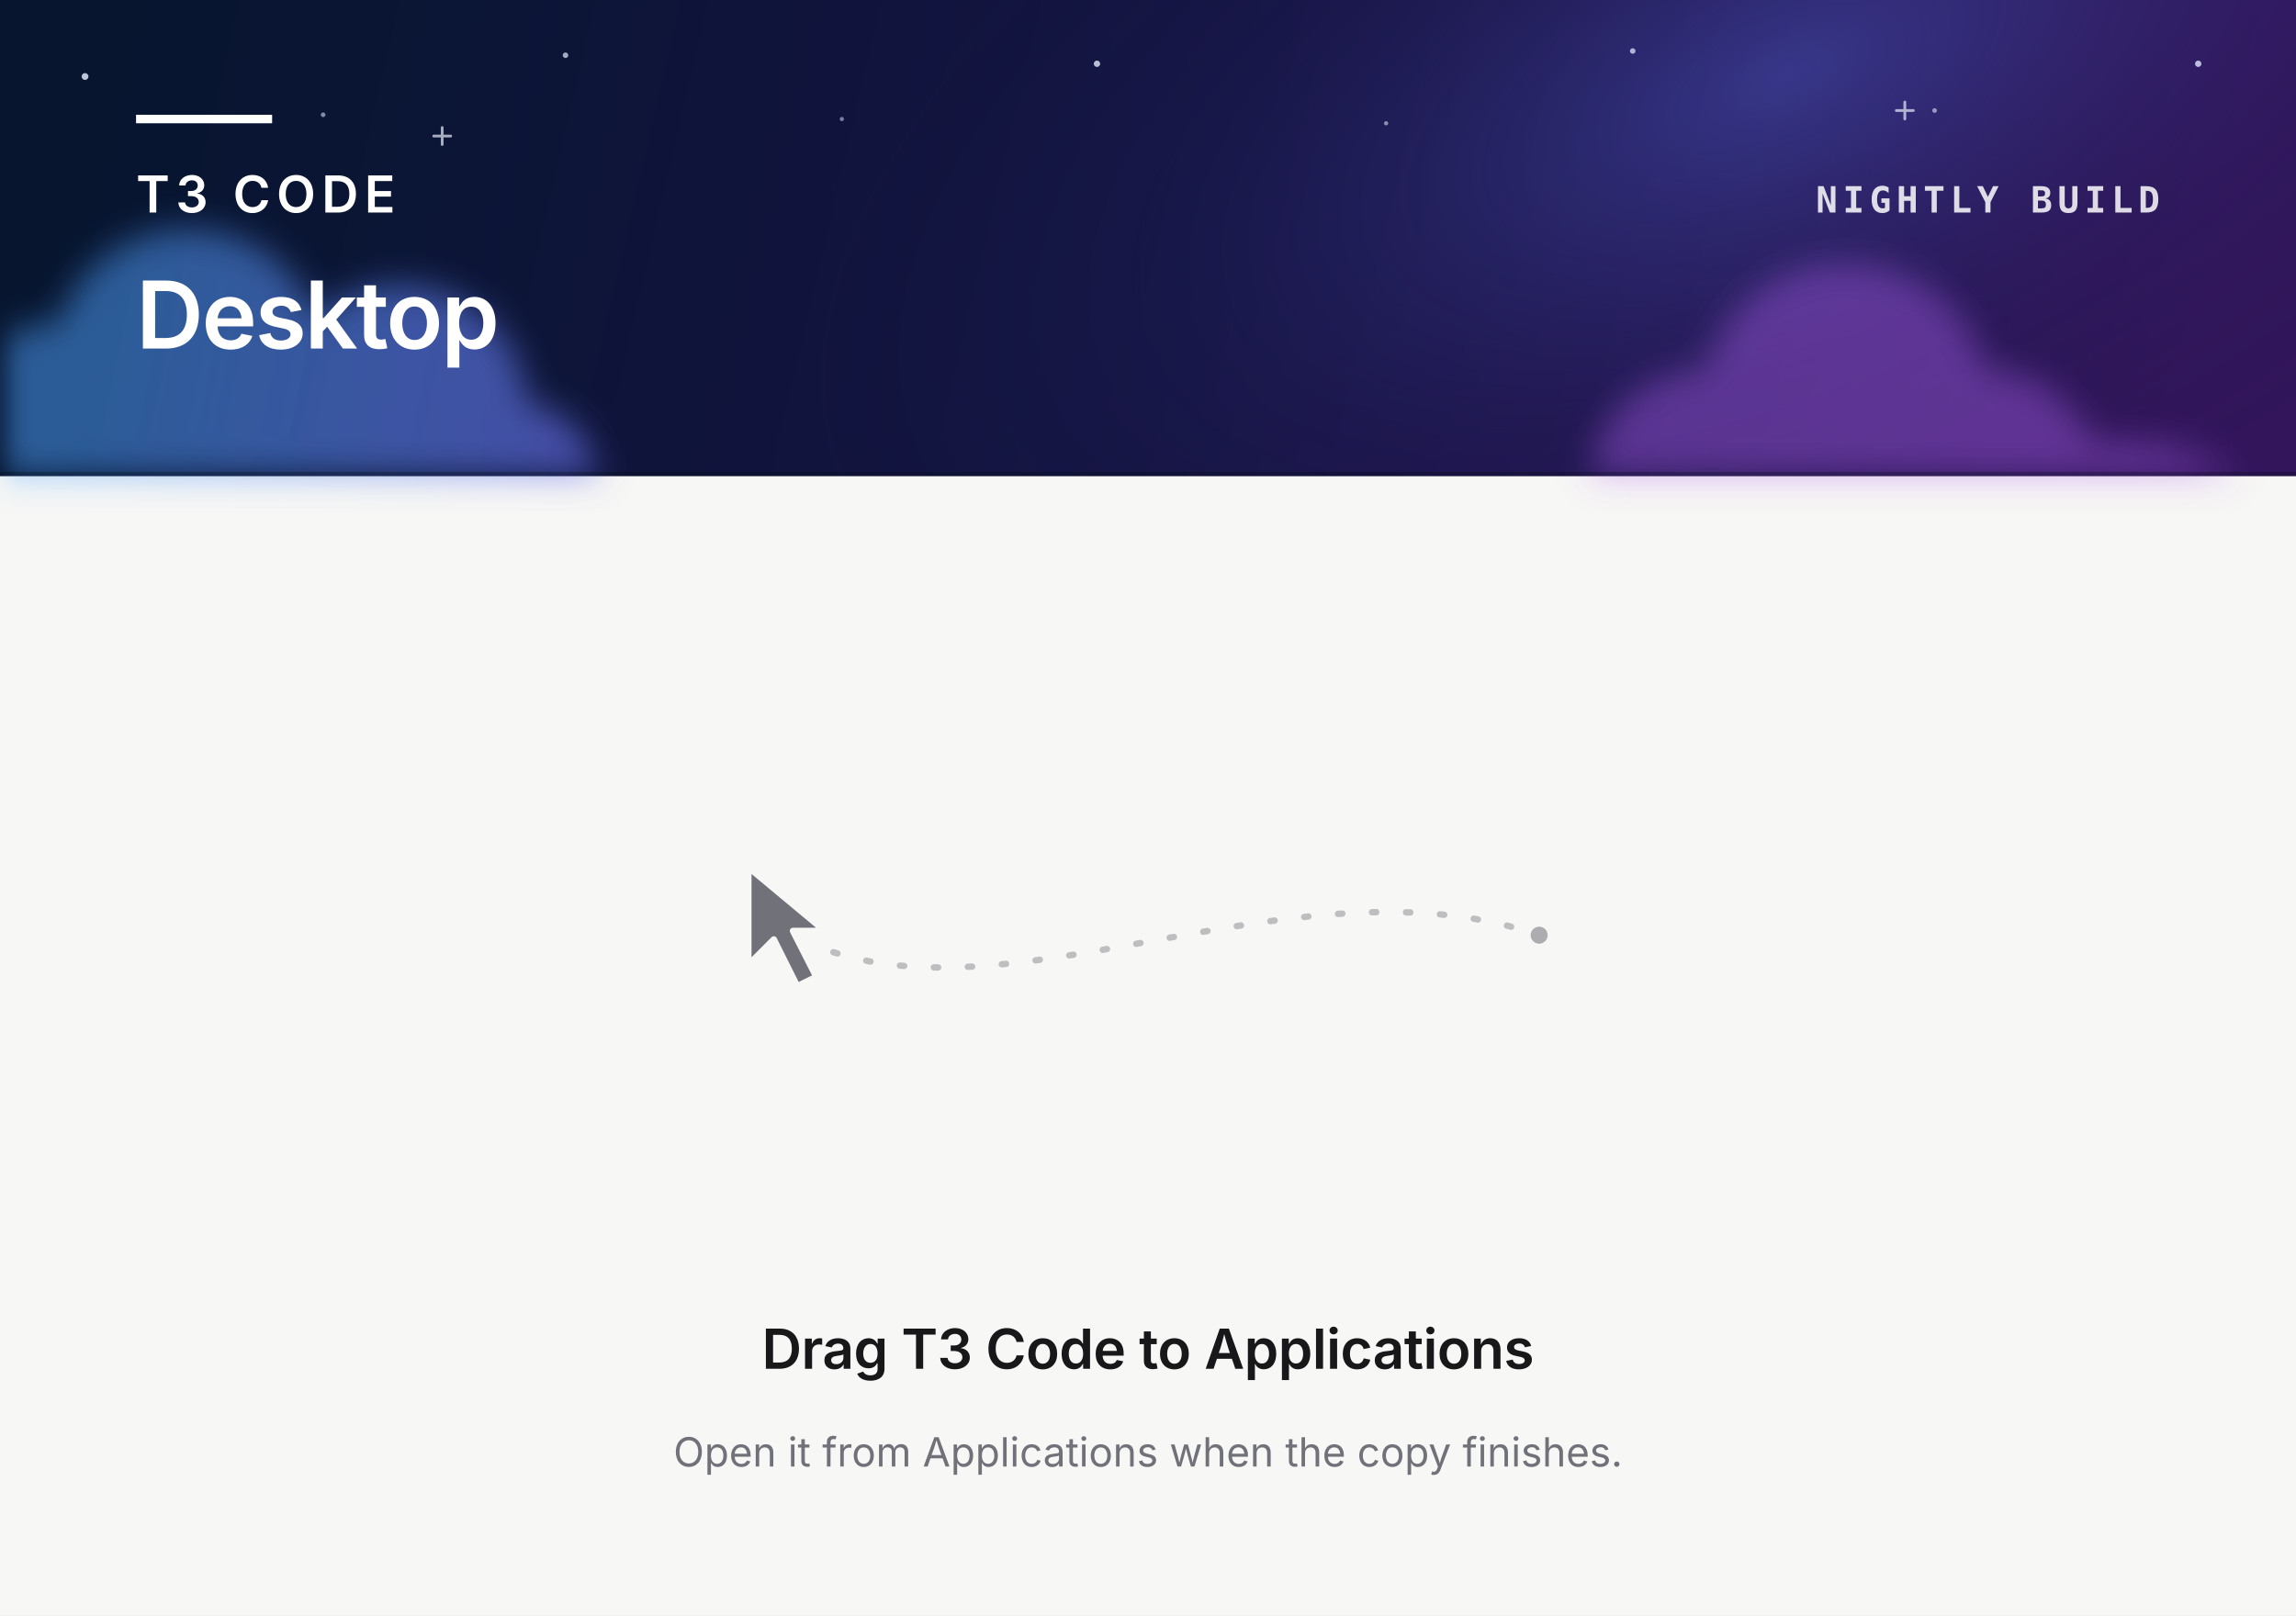
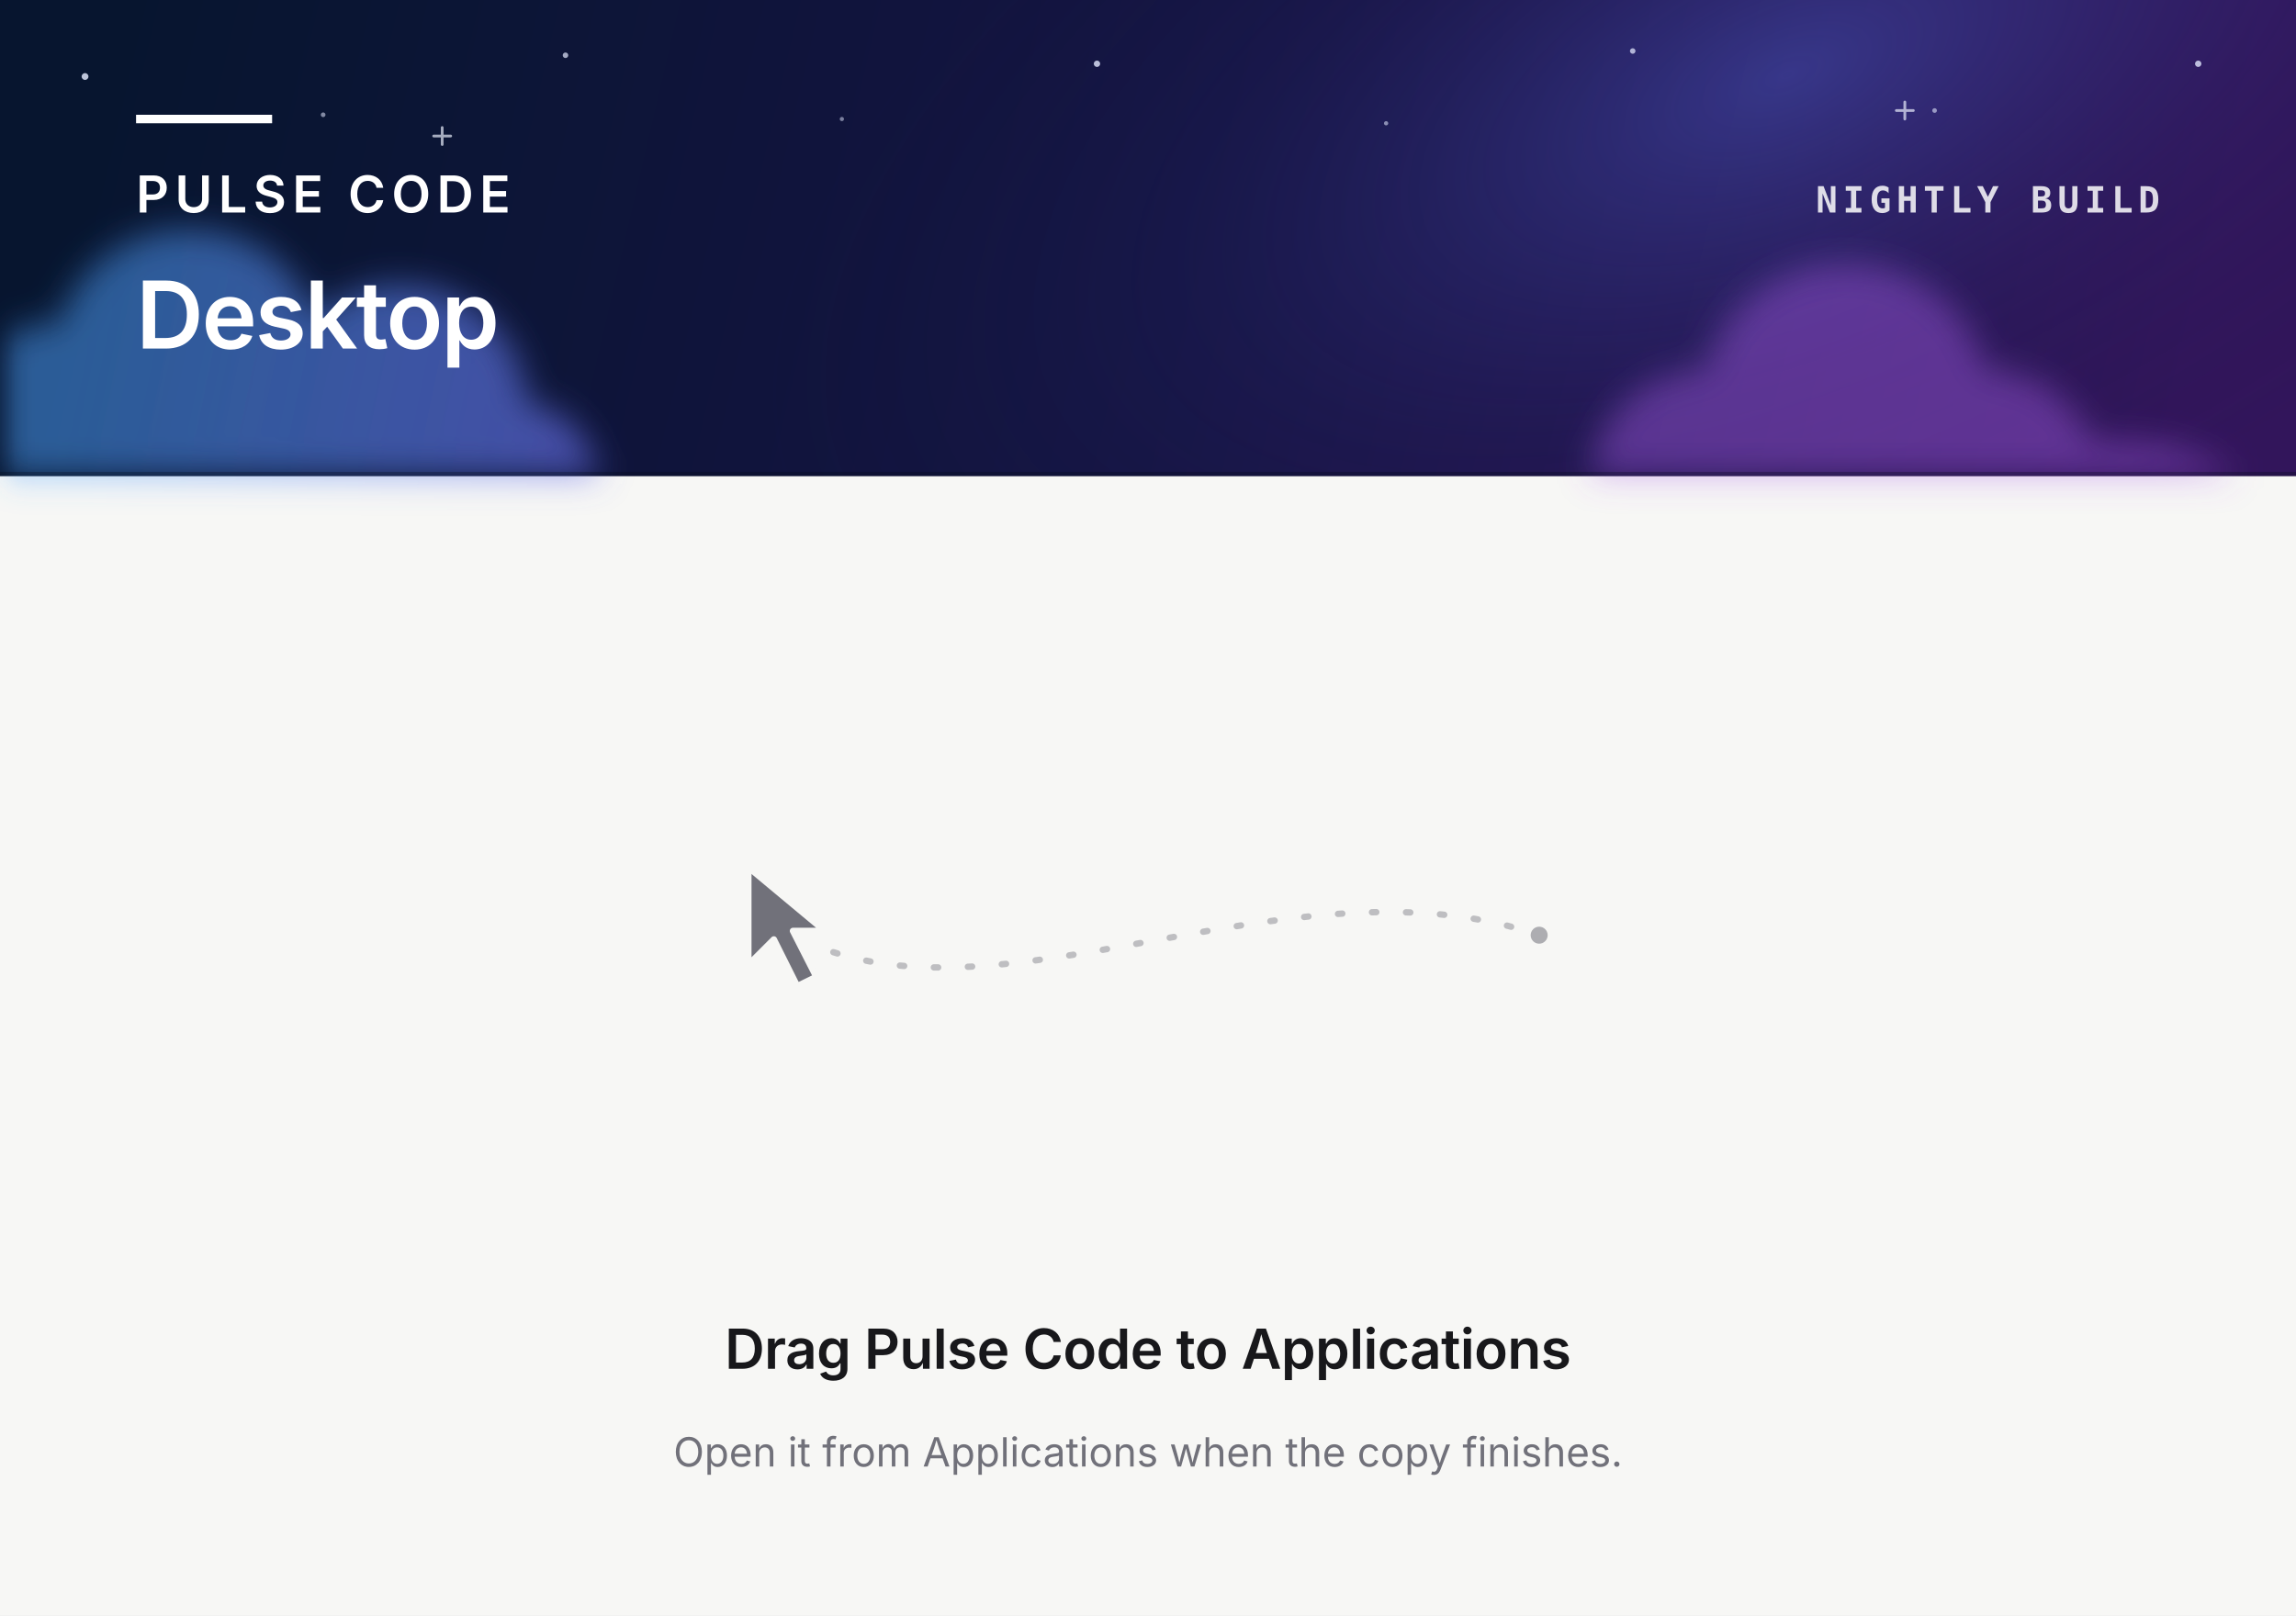
<svg xmlns="http://www.w3.org/2000/svg" width="1080" height="760" viewBox="0 0 540 380" fill="none">
  <defs>
    <linearGradient id="night-sky" x1="28" y1="0" x2="510" y2="112" gradientUnits="userSpaceOnUse">
      <stop stop-color="#07152F" />
      <stop offset="0.52" stop-color="#151443" />
      <stop offset="1" stop-color="#32155B" />
    </linearGradient>
    <radialGradient id="night-glow" cx="0" cy="0" r="1" gradientUnits="userSpaceOnUse" gradientTransform="translate(420 18) rotate(157) scale(260 126)">
      <stop stop-color="#5165D8" stop-opacity="0.42" />
      <stop offset="0.55" stop-color="#283075" stop-opacity="0.15" />
      <stop offset="1" stop-color="#111635" stop-opacity="0" />
    </radialGradient>
    <linearGradient id="night-cloud" x1="18" y1="62" x2="260" y2="112" gradientUnits="userSpaceOnUse">
      <stop stop-color="#4EA4FF" stop-opacity="0.5" />
      <stop offset="0.52" stop-color="#696FEA" stop-opacity="0.62" />
      <stop offset="1" stop-color="#A85BEA" stop-opacity="0.5" />
    </linearGradient>
    <filter id="night-soft" x="-24" y="35" width="588" height="101" filterUnits="userSpaceOnUse">
      <feGaussianBlur stdDeviation="4" />
    </filter>
  </defs>
  <rect width="540" height="380" fill="#F7F7F5" />
  <rect width="540" height="112" fill="url(#night-sky)" />
  <rect width="540" height="112" fill="url(#night-glow)" />
  <g fill="#E4EAFF">
    <circle cx="20" cy="18" r="0.8" opacity="0.82" />
    <circle cx="76" cy="27" r="0.55" opacity="0.55" />
    <circle cx="133" cy="13" r="0.65" opacity="0.7" />
    <circle cx="198" cy="28" r="0.5" opacity="0.5" />
    <circle cx="258" cy="15" r="0.75" opacity="0.8" />
    <circle cx="326" cy="29" r="0.5" opacity="0.55" />
    <circle cx="384" cy="12" r="0.65" opacity="0.72" />
    <circle cx="455" cy="26" r="0.55" opacity="0.58" />
    <circle cx="517" cy="15" r="0.75" opacity="0.78" />
  </g>
  <g stroke="#EEF2FF" stroke-linecap="round" stroke-width="0.65" opacity="0.68">
    <path d="M104 30V34M102 32H106" />
    <path d="M448 24V28M446 26H450" />
  </g>
  <g filter="url(#night-soft)">
    <path d="M-12 112V101C-12 87 0 76 14 76C18 63 30 54 44 54C58 54 70 62 74 75C79 70 86 67 94 67C110 67 123 79 124 95C132 96 138 101 141 112H-12Z" fill="url(#night-cloud)" />
    <path d="M374 112C375 98 387 87 401 87C405 72 418 62 434 62C450 62 463 72 467 87C478 87 488 94 492 104C506 103 518 106 526 112H374Z" fill="url(#night-cloud)" opacity="0.82" />
  </g>
  <path d="M0 111.5H540" stroke="#050A19" stroke-opacity="0.3" />
  <path d="M32 28H64" stroke="#FFFFFF" stroke-width="2" />
  <g font-family="-apple-system, BlinkMacSystemFont, sans-serif" fill="#FFFFFF">
-     <text x="32" y="50" font-size="12" font-weight="600" letter-spacing="1.4">T3 CODE</text>
+     <text x="32" y="50" font-size="12" font-weight="600" letter-spacing="1.4">PULSE CODE</text>
    <text x="32" y="82" font-size="22" font-weight="600" letter-spacing="-0.45">Desktop</text>
    <text x="508" y="50" text-anchor="end" font-family="ui-monospace, SFMono-Regular, Menlo, monospace" font-size="8.5" font-weight="600" letter-spacing="1.2" opacity="0.84">NIGHTLY BUILD</text>
  </g>
  <path d="M196 224C242 239 307 201 362 220" stroke="#71717A" stroke-width="1.5" stroke-linecap="round" stroke-dasharray="1 7" opacity="0.42" />
  <circle cx="362" cy="220" r="2" fill="#71717A" opacity="0.55" />
  <path d="M176 204V227L182 221L187.5 232L192 229.8L186.5 219H194L176 204Z" fill="#71717A" stroke="#F7F7F5" stroke-width="1.5" stroke-linejoin="round" />
  <g font-family="-apple-system, BlinkMacSystemFont, sans-serif" text-anchor="middle">
-     <text x="270" y="322" font-size="13" font-weight="600" letter-spacing="-0.1" fill="#18181B">Drag T3 Code to Applications</text>
+     <text x="270" y="322" font-size="13" font-weight="600" letter-spacing="-0.1" fill="#18181B">Drag Pulse Code to Applications</text>
    <text x="270" y="345" font-size="9.5" fill="#71717A">Open it from Applications when the copy finishes.</text>
  </g>
</svg>
